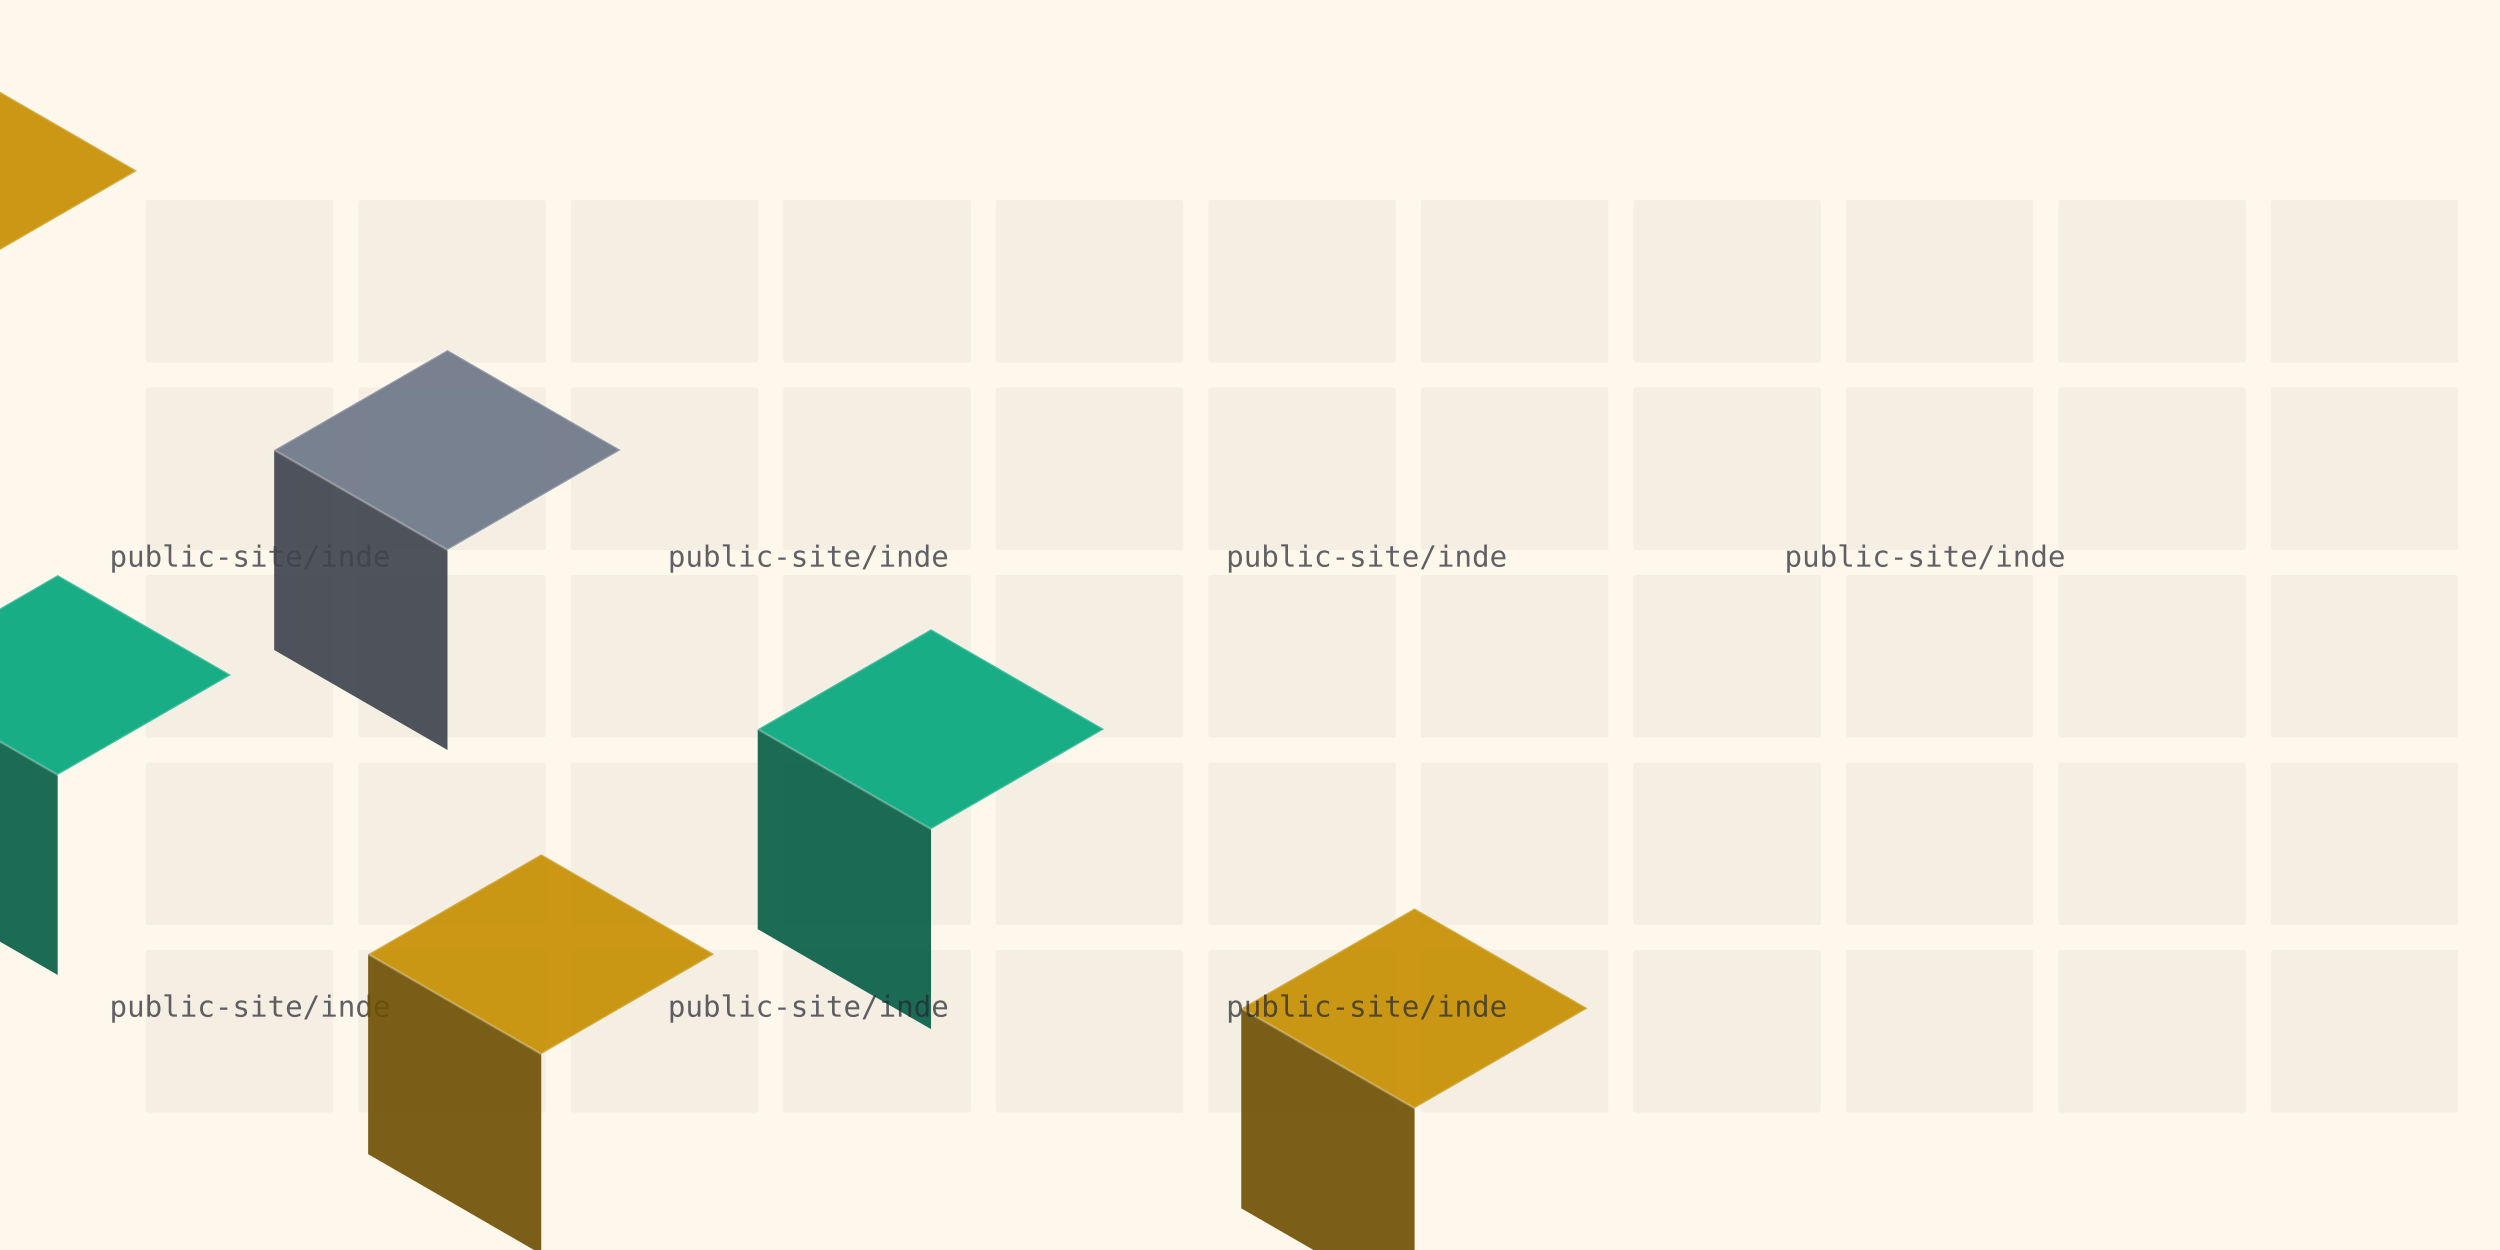
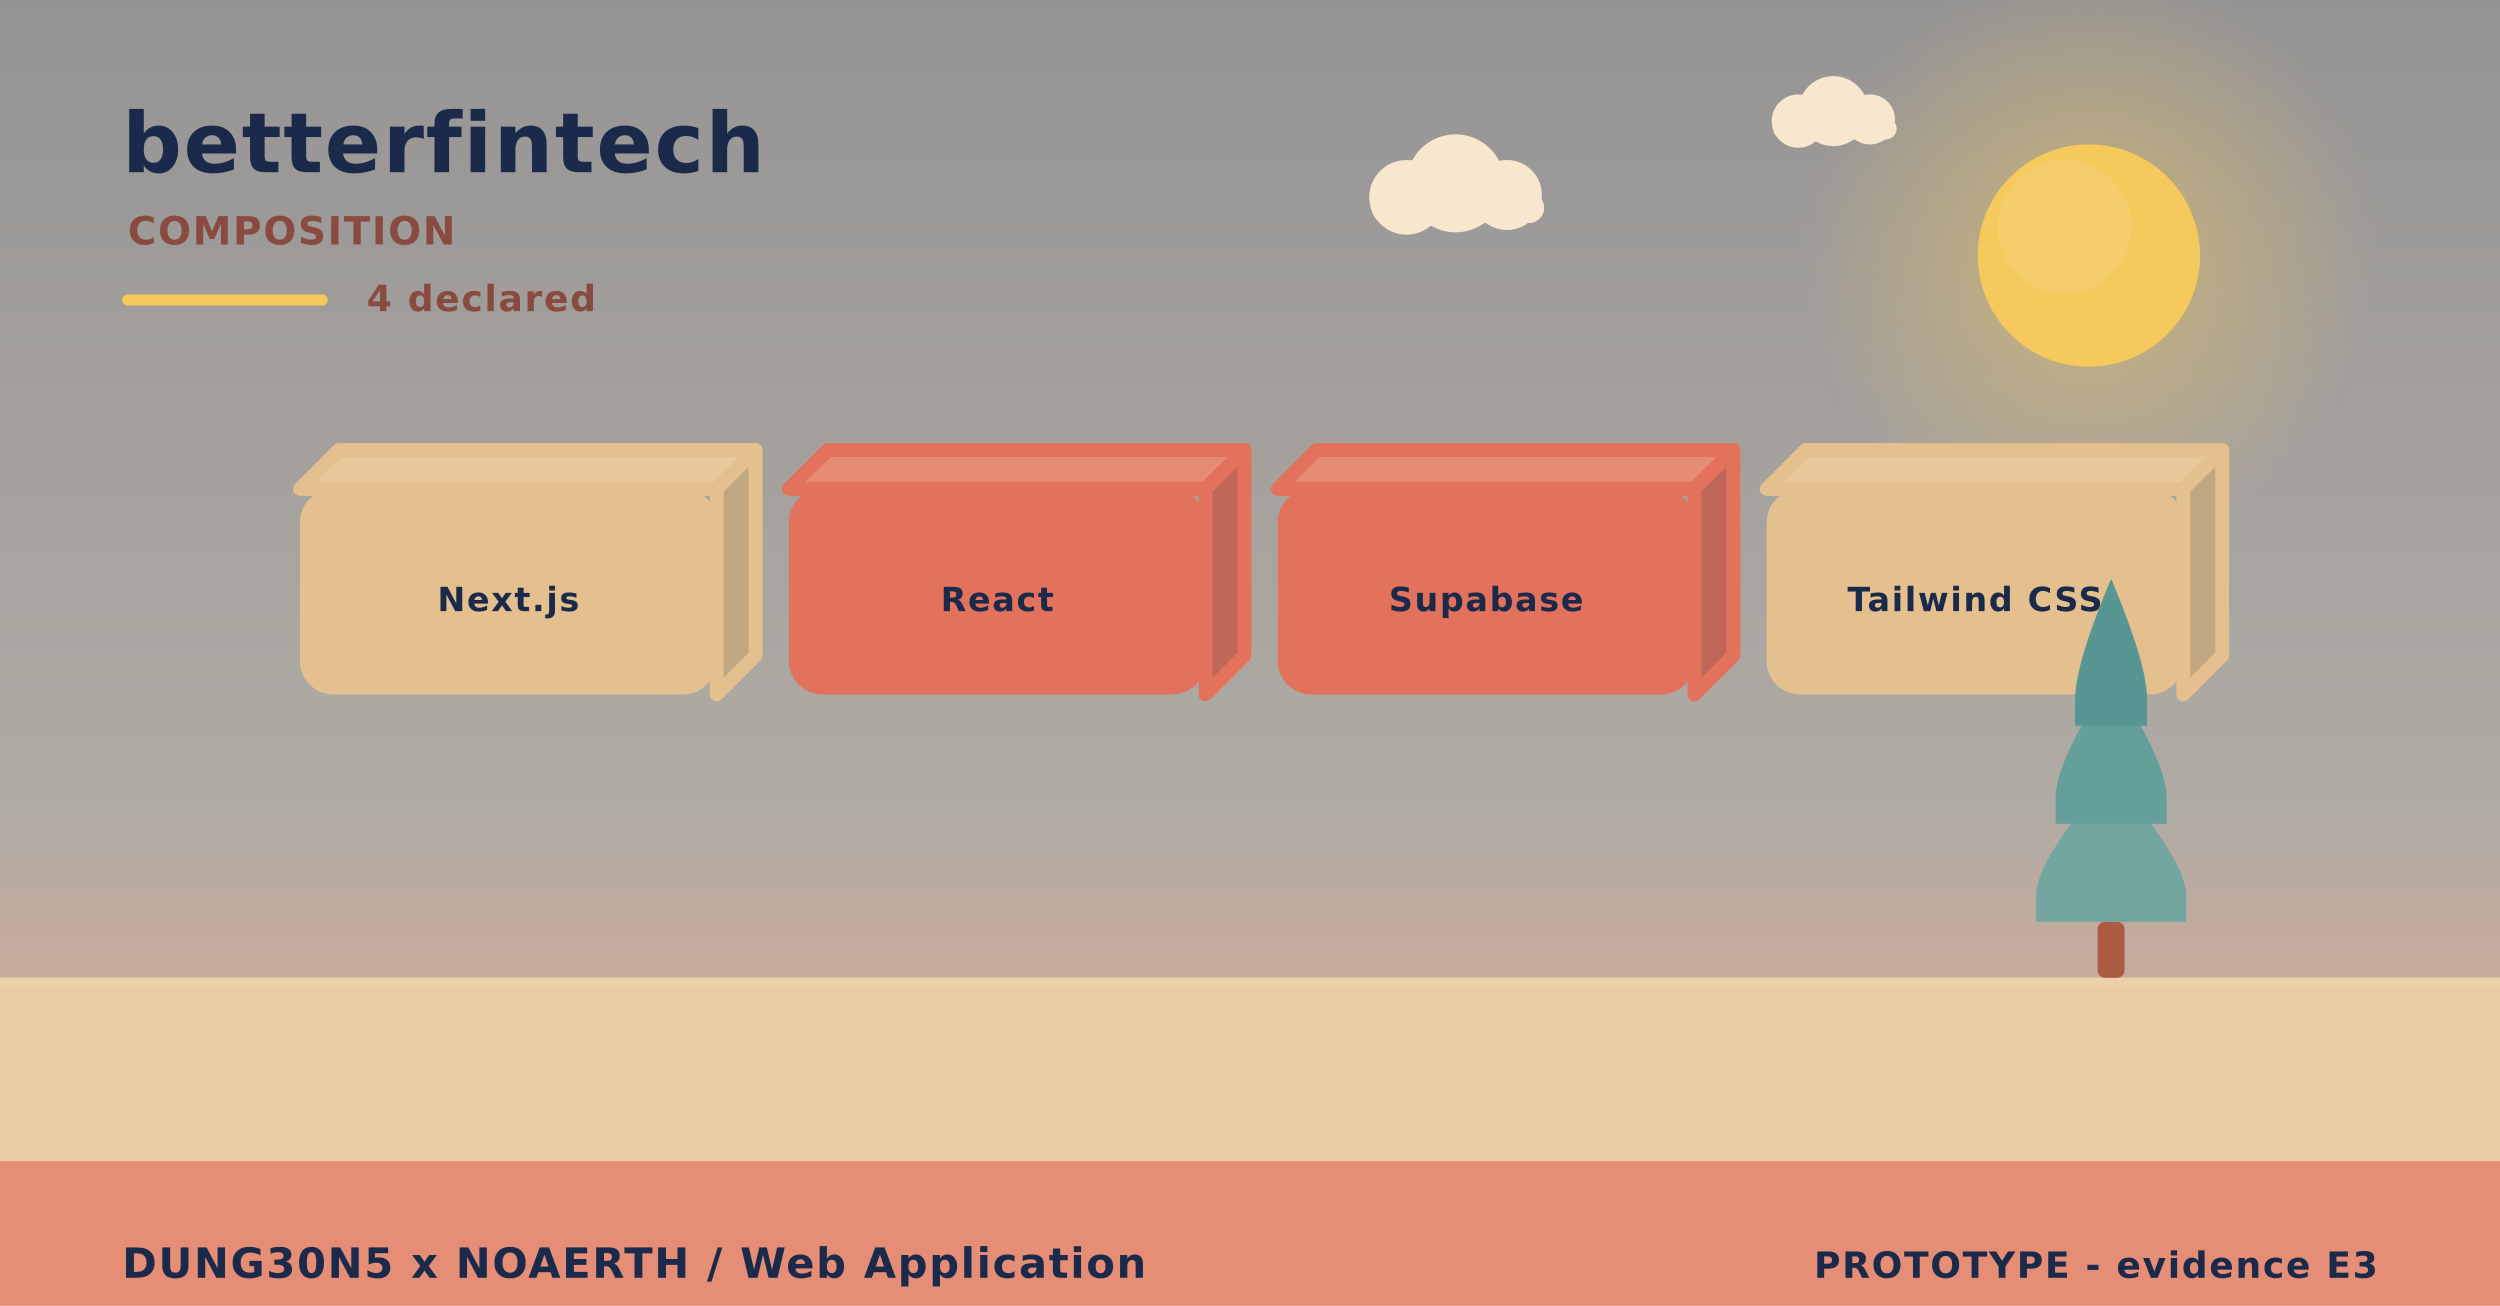
- <svg xmlns="http://www.w3.org/2000/svg" viewBox="0 0 1200 600" width="1200" height="600" role="img" aria-label="betterfintech component map">
-   <rect width="1200" height="600" fill="#fef8ec" />
-   <defs>
-     <linearGradient id="gc" x1="0" y1="0" x2="1" y2="1">
-       <stop offset="0%" stop-color="#c78f02" />
-       <stop offset="100%" stop-color="#6e7788" />
-     </linearGradient>
-   </defs>
-   <rect x="70.00" y="96.00" width="90.00" height="78.00" rx="1.20" fill="#252831" opacity="0.05" />
-   <rect x="172.00" y="96.00" width="90.00" height="78.00" rx="1.20" fill="#252831" opacity="0.05" />
-   <rect x="274.00" y="96.00" width="90.00" height="78.00" rx="1.20" fill="#252831" opacity="0.05" />
-   <rect x="376.00" y="96.00" width="90.00" height="78.00" rx="1.20" fill="#252831" opacity="0.05" />
-   <rect x="478.00" y="96.00" width="90.00" height="78.00" rx="1.20" fill="#252831" opacity="0.05" />
-   <rect x="580.00" y="96.00" width="90.00" height="78.00" rx="1.20" fill="#252831" opacity="0.05" />
-   <rect x="682.00" y="96.00" width="90.00" height="78.00" rx="1.20" fill="#252831" opacity="0.05" />
-   <rect x="784.00" y="96.00" width="90.00" height="78.00" rx="1.20" fill="#252831" opacity="0.05" />
-   <rect x="886.00" y="96.00" width="90.00" height="78.00" rx="1.20" fill="#252831" opacity="0.05" />
-   <rect x="988.00" y="96.00" width="90.00" height="78.00" rx="1.20" fill="#252831" opacity="0.05" />
-   <rect x="1090.00" y="96.00" width="90.00" height="78.00" rx="1.20" fill="#252831" opacity="0.05" />
-   <rect x="70.00" y="186.00" width="90.00" height="78.00" rx="1.20" fill="#252831" opacity="0.05" />
-   <rect x="172.00" y="186.00" width="90.00" height="78.00" rx="1.20" fill="#252831" opacity="0.05" />
-   <rect x="274.00" y="186.00" width="90.00" height="78.00" rx="1.20" fill="#252831" opacity="0.05" />
-   <rect x="376.00" y="186.00" width="90.00" height="78.00" rx="1.20" fill="#252831" opacity="0.05" />
-   <rect x="478.00" y="186.00" width="90.00" height="78.00" rx="1.20" fill="#252831" opacity="0.05" />
-   <rect x="580.00" y="186.00" width="90.00" height="78.00" rx="1.20" fill="#252831" opacity="0.05" />
-   <rect x="682.00" y="186.00" width="90.00" height="78.00" rx="1.20" fill="#252831" opacity="0.05" />
-   <rect x="784.00" y="186.00" width="90.00" height="78.00" rx="1.20" fill="#252831" opacity="0.05" />
-   <rect x="886.00" y="186.00" width="90.00" height="78.00" rx="1.20" fill="#252831" opacity="0.05" />
-   <rect x="988.00" y="186.00" width="90.00" height="78.00" rx="1.20" fill="#252831" opacity="0.05" />
-   <rect x="1090.00" y="186.00" width="90.00" height="78.00" rx="1.20" fill="#252831" opacity="0.05" />
-   <rect x="70.00" y="276.00" width="90.00" height="78.00" rx="1.20" fill="#252831" opacity="0.05" />
-   <rect x="172.00" y="276.00" width="90.00" height="78.00" rx="1.20" fill="#252831" opacity="0.05" />
-   <rect x="274.00" y="276.00" width="90.00" height="78.00" rx="1.20" fill="#252831" opacity="0.05" />
-   <rect x="376.00" y="276.00" width="90.00" height="78.00" rx="1.20" fill="#252831" opacity="0.05" />
-   <rect x="478.00" y="276.00" width="90.00" height="78.00" rx="1.20" fill="#252831" opacity="0.05" />
-   <rect x="580.00" y="276.00" width="90.00" height="78.00" rx="1.20" fill="#252831" opacity="0.05" />
-   <rect x="682.00" y="276.00" width="90.00" height="78.00" rx="1.20" fill="#252831" opacity="0.05" />
-   <rect x="784.00" y="276.00" width="90.00" height="78.00" rx="1.20" fill="#252831" opacity="0.05" />
-   <rect x="886.00" y="276.00" width="90.00" height="78.00" rx="1.20" fill="#252831" opacity="0.05" />
-   <rect x="988.00" y="276.00" width="90.00" height="78.00" rx="1.20" fill="#252831" opacity="0.05" />
-   <rect x="1090.00" y="276.00" width="90.00" height="78.00" rx="1.20" fill="#252831" opacity="0.05" />
-   <rect x="70.00" y="366.00" width="90.00" height="78.00" rx="1.20" fill="#252831" opacity="0.05" />
-   <rect x="172.00" y="366.00" width="90.00" height="78.00" rx="1.20" fill="#252831" opacity="0.05" />
-   <rect x="274.00" y="366.00" width="90.00" height="78.00" rx="1.20" fill="#252831" opacity="0.05" />
-   <rect x="376.00" y="366.00" width="90.00" height="78.00" rx="1.20" fill="#252831" opacity="0.05" />
-   <rect x="478.00" y="366.00" width="90.00" height="78.00" rx="1.20" fill="#252831" opacity="0.05" />
-   <rect x="580.00" y="366.00" width="90.00" height="78.00" rx="1.20" fill="#252831" opacity="0.05" />
-   <rect x="682.00" y="366.00" width="90.00" height="78.00" rx="1.20" fill="#252831" opacity="0.05" />
-   <rect x="784.00" y="366.00" width="90.00" height="78.00" rx="1.20" fill="#252831" opacity="0.05" />
-   <rect x="886.00" y="366.00" width="90.00" height="78.00" rx="1.20" fill="#252831" opacity="0.05" />
-   <rect x="988.00" y="366.00" width="90.00" height="78.00" rx="1.20" fill="#252831" opacity="0.05" />
-   <rect x="1090.00" y="366.00" width="90.00" height="78.00" rx="1.20" fill="#252831" opacity="0.05" />
-   <rect x="70.00" y="456.00" width="90.00" height="78.00" rx="1.20" fill="#252831" opacity="0.05" />
-   <rect x="172.00" y="456.00" width="90.00" height="78.00" rx="1.20" fill="#252831" opacity="0.05" />
-   <rect x="274.00" y="456.00" width="90.00" height="78.00" rx="1.20" fill="#252831" opacity="0.05" />
-   <rect x="376.00" y="456.00" width="90.00" height="78.00" rx="1.20" fill="#252831" opacity="0.05" />
-   <rect x="478.00" y="456.00" width="90.00" height="78.00" rx="1.20" fill="#252831" opacity="0.05" />
-   <rect x="580.00" y="456.00" width="90.00" height="78.00" rx="1.20" fill="#252831" opacity="0.05" />
-   <rect x="682.00" y="456.00" width="90.00" height="78.00" rx="1.20" fill="#252831" opacity="0.05" />
-   <rect x="784.00" y="456.00" width="90.00" height="78.00" rx="1.20" fill="#252831" opacity="0.05" />
-   <rect x="886.00" y="456.00" width="90.00" height="78.00" rx="1.20" fill="#252831" opacity="0.05" />
-   <rect x="988.00" y="456.00" width="90.00" height="78.00" rx="1.20" fill="#252831" opacity="0.05" />
-   <rect x="1090.00" y="456.00" width="90.00" height="78.00" rx="1.20" fill="#252831" opacity="0.05" />
-   <g transform="rotate(0 120 140)">
-     <polygon points="-17.3,34.0 65.8,82.0 -17.3,130.0 -100.5,82.0" fill="#c78f02" opacity="0.92" />
-     <polygon points="-100.5,82.0 -17.3,130.0 -17.3,226.0 -100.5,178.0" fill="#6d4f01" opacity="0.9" />
-     <polygon points="-17.3,34.0 65.8,82.0 -17.3,130.0 -100.5,82.0" fill="none" stroke="rgba(255,255,255,0.220)" stroke-width="1.2" />
-     <animateTransform attributeName="transform" type="rotate" values="-32.0 0.00 0.00 0.0 0.00 0.00" dur="7.15s" begin="0.0s" repeatCount="indefinite" />
+ <svg xmlns="http://www.w3.org/2000/svg" width="900" height="470" viewBox="0 0 900 470" role="img" aria-label="betterfintech - how it is composed">
+   <linearGradient id="skyc" x1="0" y1="0" x2="0" y2="1">
+     <stop offset="0" stop-color="#959494" />
+     <stop offset="0.62" stop-color="#b0aba4" />
+     <stop offset="1" stop-color="#f3ad8a" />
+   </linearGradient>
+   <rect width="900" height="470" fill="url(#skyc)" />
+   <radialGradient id="sunc">
+     <stop offset="0.35" stop-color="#f5c95c" stop-opacity="0.34" />
+     <stop offset="1" stop-color="#f5c95c" stop-opacity="0" />
+   </radialGradient>
+   <circle cx="752" cy="92" r="104" fill="url(#sunc)" />
+   <circle cx="752" cy="92" r="40" fill="#f5c95c" />
+   <circle cx="743.2" cy="81.6" r="24" fill="#f5d27e" opacity="0.5" />
+   <g>
+     <circle cx="524" cy="66" r="17.64" fill="#f6e7ce" />
+     <circle cx="506.36" cy="71.04" r="13.44" fill="#f6e7ce" />
+     <circle cx="542.48" cy="70.2" r="12.6" fill="#f6e7ce" />
+     <rect x="493.76" y="69.36" width="62.16" height="10.92" rx="5.46" fill="#f6e7ce" />
+     <animateTransform attributeName="transform" type="translate" values="0 0;24 0;0 0" dur="36s" begin="0s" repeatCount="indefinite" />
  </g>
-   <text x="120" y="272" font-family="ui-monospace,Menlo,monospace" font-size="14" fill="rgba(37,40,49,0.720)" text-anchor="middle">public-site/inde</text>
-   <g transform="rotate(0 388 140)">
-     <polygon points="214.8,168.0 297.9,216.0 214.8,264.0 131.6,216.0" fill="#6e7788" opacity="0.92" />
-     <polygon points="131.6,216.0 214.8,264.0 214.8,360.0 131.6,312.0" fill="#3c414b" opacity="0.9" />
-     <polygon points="214.8,168.0 297.9,216.0 214.8,264.0 131.6,216.0" fill="none" stroke="rgba(255,255,255,0.220)" stroke-width="1.2" />
-     <animateTransform attributeName="transform" type="rotate" values="-32.0 0.00 0.00 0.0 0.00 0.00" dur="7.15s" begin="0.4s" repeatCount="indefinite" />
+   <g>
+     <circle cx="660" cy="40" r="12.6" fill="#f6e7ce" />
+     <circle cx="647.4" cy="43.6" r="9.6" fill="#f6e7ce" />
+     <circle cx="673.2" cy="43" r="9" fill="#f6e7ce" />
+     <rect x="638.4" y="42.4" width="44.4" height="7.8" rx="3.9" fill="#f6e7ce" />
+     <animateTransform attributeName="transform" type="translate" values="0 0;-18 0;0 0" dur="46s" begin="3s" repeatCount="indefinite" />
  </g>
-   <text x="388" y="272" font-family="ui-monospace,Menlo,monospace" font-size="14" fill="rgba(37,40,49,0.720)" text-anchor="middle">public-site/inde</text>
-   <g transform="rotate(0 656 140)">
-     <polygon points="446.9,302.0 530.0,350.0 446.9,398.0 363.7,350.0" fill="#05a77d" opacity="0.92" />
-     <polygon points="363.7,350.0 446.9,398.0 446.9,494.0 363.7,446.0" fill="#035c45" opacity="0.9" />
-     <polygon points="446.9,302.0 530.0,350.0 446.9,398.0 363.7,350.0" fill="none" stroke="rgba(255,255,255,0.220)" stroke-width="1.2" />
-     <animateTransform attributeName="transform" type="rotate" values="-32.0 0.00 0.00 0.0 0.00 0.00" dur="7.15s" begin="0.8s" repeatCount="indefinite" />
+   <rect x="0" y="352" width="900" height="118" fill="#e9cda3" />
+   <rect x="0" y="352" width="900" height="3" fill="#ebd1a9" />
+   <text x="44" y="62" font-family="Verdana,DejaVu Sans,sans-serif" font-size="30" font-weight="700" letter-spacing="0.6" fill="#1b2a4a" text-anchor="start">betterfintech</text>
+   <text x="46" y="88" font-family="Verdana,DejaVu Sans,sans-serif" font-size="14" font-weight="700" letter-spacing="0.6" fill="#894b3f" text-anchor="start">COMPOSITION</text>
+   <rect x="44" y="106" width="74" height="4" rx="2" fill="#f5c95c" />
+   <text x="132" y="112" font-family="Verdana,DejaVu Sans,sans-serif" font-size="13" font-weight="700" letter-spacing="0.6" fill="#894b3f" text-anchor="start">4 declared</text>
+   <g>
+     <path d="M108,176 L258,176 L272,162 L122,162 Z" fill="#e7c99b" stroke="#e3c08d" stroke-width="5" stroke-linejoin="round" />
+     <path d="M258,176 L272,162 L272,236 L258,250 Z" fill="#c1a682" stroke="#e3c08d" stroke-width="5" stroke-linejoin="round" />
+     <rect x="108" y="176" width="150" height="74" rx="12" fill="#e3c08d" />
+     <animateTransform attributeName="transform" type="translate" values="0 10;0 0" dur="0.75s" begin="0s" fill="freeze" />
  </g>
-   <text x="656" y="272" font-family="ui-monospace,Menlo,monospace" font-size="14" fill="rgba(37,40,49,0.720)" text-anchor="middle">public-site/inde</text>
-   <g transform="rotate(0 924 140)">
-     <polygon points="679.0,436.0 762.1,484.0 679.0,532.0 595.8,484.0" fill="#c78f02" opacity="0.92" />
-     <polygon points="595.8,484.0 679.0,532.0 679.0,628.0 595.8,580.0" fill="#6d4f01" opacity="0.9" />
-     <polygon points="679.0,436.0 762.1,484.0 679.0,532.0 595.8,484.0" fill="none" stroke="rgba(255,255,255,0.220)" stroke-width="1.2" />
-     <animateTransform attributeName="transform" type="rotate" values="-32.0 0.00 0.00 0.0 0.00 0.00" dur="7.15s" begin="1.2s" repeatCount="indefinite" />
+   <text x="183" y="220" font-family="Verdana,DejaVu Sans,sans-serif" font-size="12" font-weight="700" letter-spacing="0.6" fill="#1b2a4a" text-anchor="middle">Next.js</text>
+   <g>
+     <path d="M284,176 L434,176 L448,162 L298,162 Z" fill="#e68c74" stroke="#e2725b" stroke-width="5" stroke-linejoin="round" />
+     <path d="M434,176 L448,162 L448,236 L434,250 Z" fill="#c06658" stroke="#e2725b" stroke-width="5" stroke-linejoin="round" />
+     <rect x="284" y="176" width="150" height="74" rx="12" fill="#e2725b" />
+     <animateTransform attributeName="transform" type="translate" values="0 10;0 0" dur="0.75s" begin="0.16s" fill="freeze" />
  </g>
-   <text x="924" y="272" font-family="ui-monospace,Menlo,monospace" font-size="14" fill="rgba(37,40,49,0.720)" text-anchor="middle">public-site/inde</text>
-   <g transform="rotate(0 120 356)">
-     <polygon points="-204.4,142.0 -121.2,190.0 -204.4,238.0 -287.5,190.0" fill="#6e7788" opacity="0.92" />
-     <polygon points="-287.5,190.0 -204.4,238.0 -204.4,334.0 -287.5,286.0" fill="#3c414b" opacity="0.9" />
-     <polygon points="-204.4,142.0 -121.2,190.0 -204.4,238.0 -287.5,190.0" fill="none" stroke="rgba(255,255,255,0.220)" stroke-width="1.2" />
-     <animateTransform attributeName="transform" type="rotate" values="-32.0 0.00 0.00 0.0 0.00 0.00" dur="7.15s" begin="1.6s" repeatCount="indefinite" />
+   <text x="359" y="220" font-family="Verdana,DejaVu Sans,sans-serif" font-size="12" font-weight="700" letter-spacing="0.6" fill="#1b2a4a" text-anchor="middle">React</text>
+   <g>
+     <path d="M460,176 L610,176 L624,162 L474,162 Z" fill="#e68c74" stroke="#e2725b" stroke-width="5" stroke-linejoin="round" />
+     <path d="M610,176 L624,162 L624,236 L610,250 Z" fill="#c06658" stroke="#e2725b" stroke-width="5" stroke-linejoin="round" />
+     <rect x="460" y="176" width="150" height="74" rx="12" fill="#e2725b" />
+     <animateTransform attributeName="transform" type="translate" values="0 10;0 0" dur="0.75s" begin="0.32s" fill="freeze" />
  </g>
-   <text x="120" y="488" font-family="ui-monospace,Menlo,monospace" font-size="14" fill="rgba(37,40,49,0.720)" text-anchor="middle">public-site/inde</text>
-   <g transform="rotate(0 388 356)">
-     <polygon points="27.7,276.0 110.9,324.0 27.7,372.0 -55.4,324.0" fill="#05a77d" opacity="0.92" />
-     <polygon points="-55.4,324.0 27.7,372.0 27.7,468.0 -55.4,420.0" fill="#035c45" opacity="0.9" />
-     <polygon points="27.7,276.0 110.9,324.0 27.7,372.0 -55.4,324.0" fill="none" stroke="rgba(255,255,255,0.220)" stroke-width="1.2" />
-     <animateTransform attributeName="transform" type="rotate" values="-32.0 0.00 0.00 0.0 0.00 0.00" dur="7.15s" begin="2.0s" repeatCount="indefinite" />
+   <text x="535" y="220" font-family="Verdana,DejaVu Sans,sans-serif" font-size="12" font-weight="700" letter-spacing="0.6" fill="#1b2a4a" text-anchor="middle">Supabase</text>
+   <g>
+     <path d="M636,176 L786,176 L800,162 L650,162 Z" fill="#e7c99b" stroke="#e3c08d" stroke-width="5" stroke-linejoin="round" />
+     <path d="M786,176 L800,162 L800,236 L786,250 Z" fill="#c1a682" stroke="#e3c08d" stroke-width="5" stroke-linejoin="round" />
+     <rect x="636" y="176" width="150" height="74" rx="12" fill="#e3c08d" />
+     <animateTransform attributeName="transform" type="translate" values="0 10;0 0" dur="0.75s" begin="0.48s" fill="freeze" />
  </g>
-   <text x="388" y="488" font-family="ui-monospace,Menlo,monospace" font-size="14" fill="rgba(37,40,49,0.720)" text-anchor="middle">public-site/inde</text>
-   <g transform="rotate(0 656 356)">
-     <polygon points="259.8,410.0 342.9,458.0 259.8,506.0 176.7,458.0" fill="#c78f02" opacity="0.92" />
-     <polygon points="176.7,458.0 259.8,506.0 259.8,602.0 176.7,554.0" fill="#6d4f01" opacity="0.9" />
-     <polygon points="259.8,410.0 342.9,458.0 259.8,506.0 176.7,458.0" fill="none" stroke="rgba(255,255,255,0.220)" stroke-width="1.2" />
-     <animateTransform attributeName="transform" type="rotate" values="-32.0 0.00 0.00 0.0 0.00 0.00" dur="7.15s" begin="2.4s" repeatCount="indefinite" />
-   </g>
-   <text x="656" y="488" font-family="ui-monospace,Menlo,monospace" font-size="14" fill="rgba(37,40,49,0.720)" text-anchor="middle">public-site/inde</text>
+   <text x="711" y="220" font-family="Verdana,DejaVu Sans,sans-serif" font-size="12" font-weight="700" letter-spacing="0.6" fill="#1b2a4a" text-anchor="middle">Tailwind CSS</text>
+   <rect x="755.14" y="331.84" width="9.72" height="20.16" rx="2.7" fill="#ac5b43" />
+   <path d="M760,278.92 Q733,309.61 733,322.31 Q733,331.84 733,331.84 L787,331.84 Q787,331.84 787,322.31 Q787,309.61 760,278.92 Z" fill="#74a6a0" />
+   <path d="M760,243.64 Q740.02,274.33 740.02,287.03 Q740.02,296.56 740.02,296.56 L779.98,296.56 Q779.98,296.56 779.98,287.03 Q779.98,274.33 760,243.64 Z" fill="#649f9a" />
+   <path d="M760,208.36 Q747.04,239.05 747.04,251.75 Q747.04,261.28 747.04,261.28 L772.96,261.28 Q772.96,261.28 772.96,251.75 Q772.96,239.05 760,208.36 Z" fill="#589694" />
+   <rect x="0" y="418" width="900" height="52" rx="0" fill="#e68972" opacity="0.94" />
+   <text x="44" y="460" font-family="Verdana,DejaVu Sans,sans-serif" font-size="15" font-weight="700" letter-spacing="0.6" fill="#1b2a4a" text-anchor="start">DUNG30N5 x NOAERTH  /  Web Application</text>
+   <text x="856" y="460" font-family="Verdana,DejaVu Sans,sans-serif" font-size="13" font-weight="700" letter-spacing="0.6" fill="#1b2a4a" text-anchor="end">PROTOTYPE  -  evidence E3</text>
</svg>
